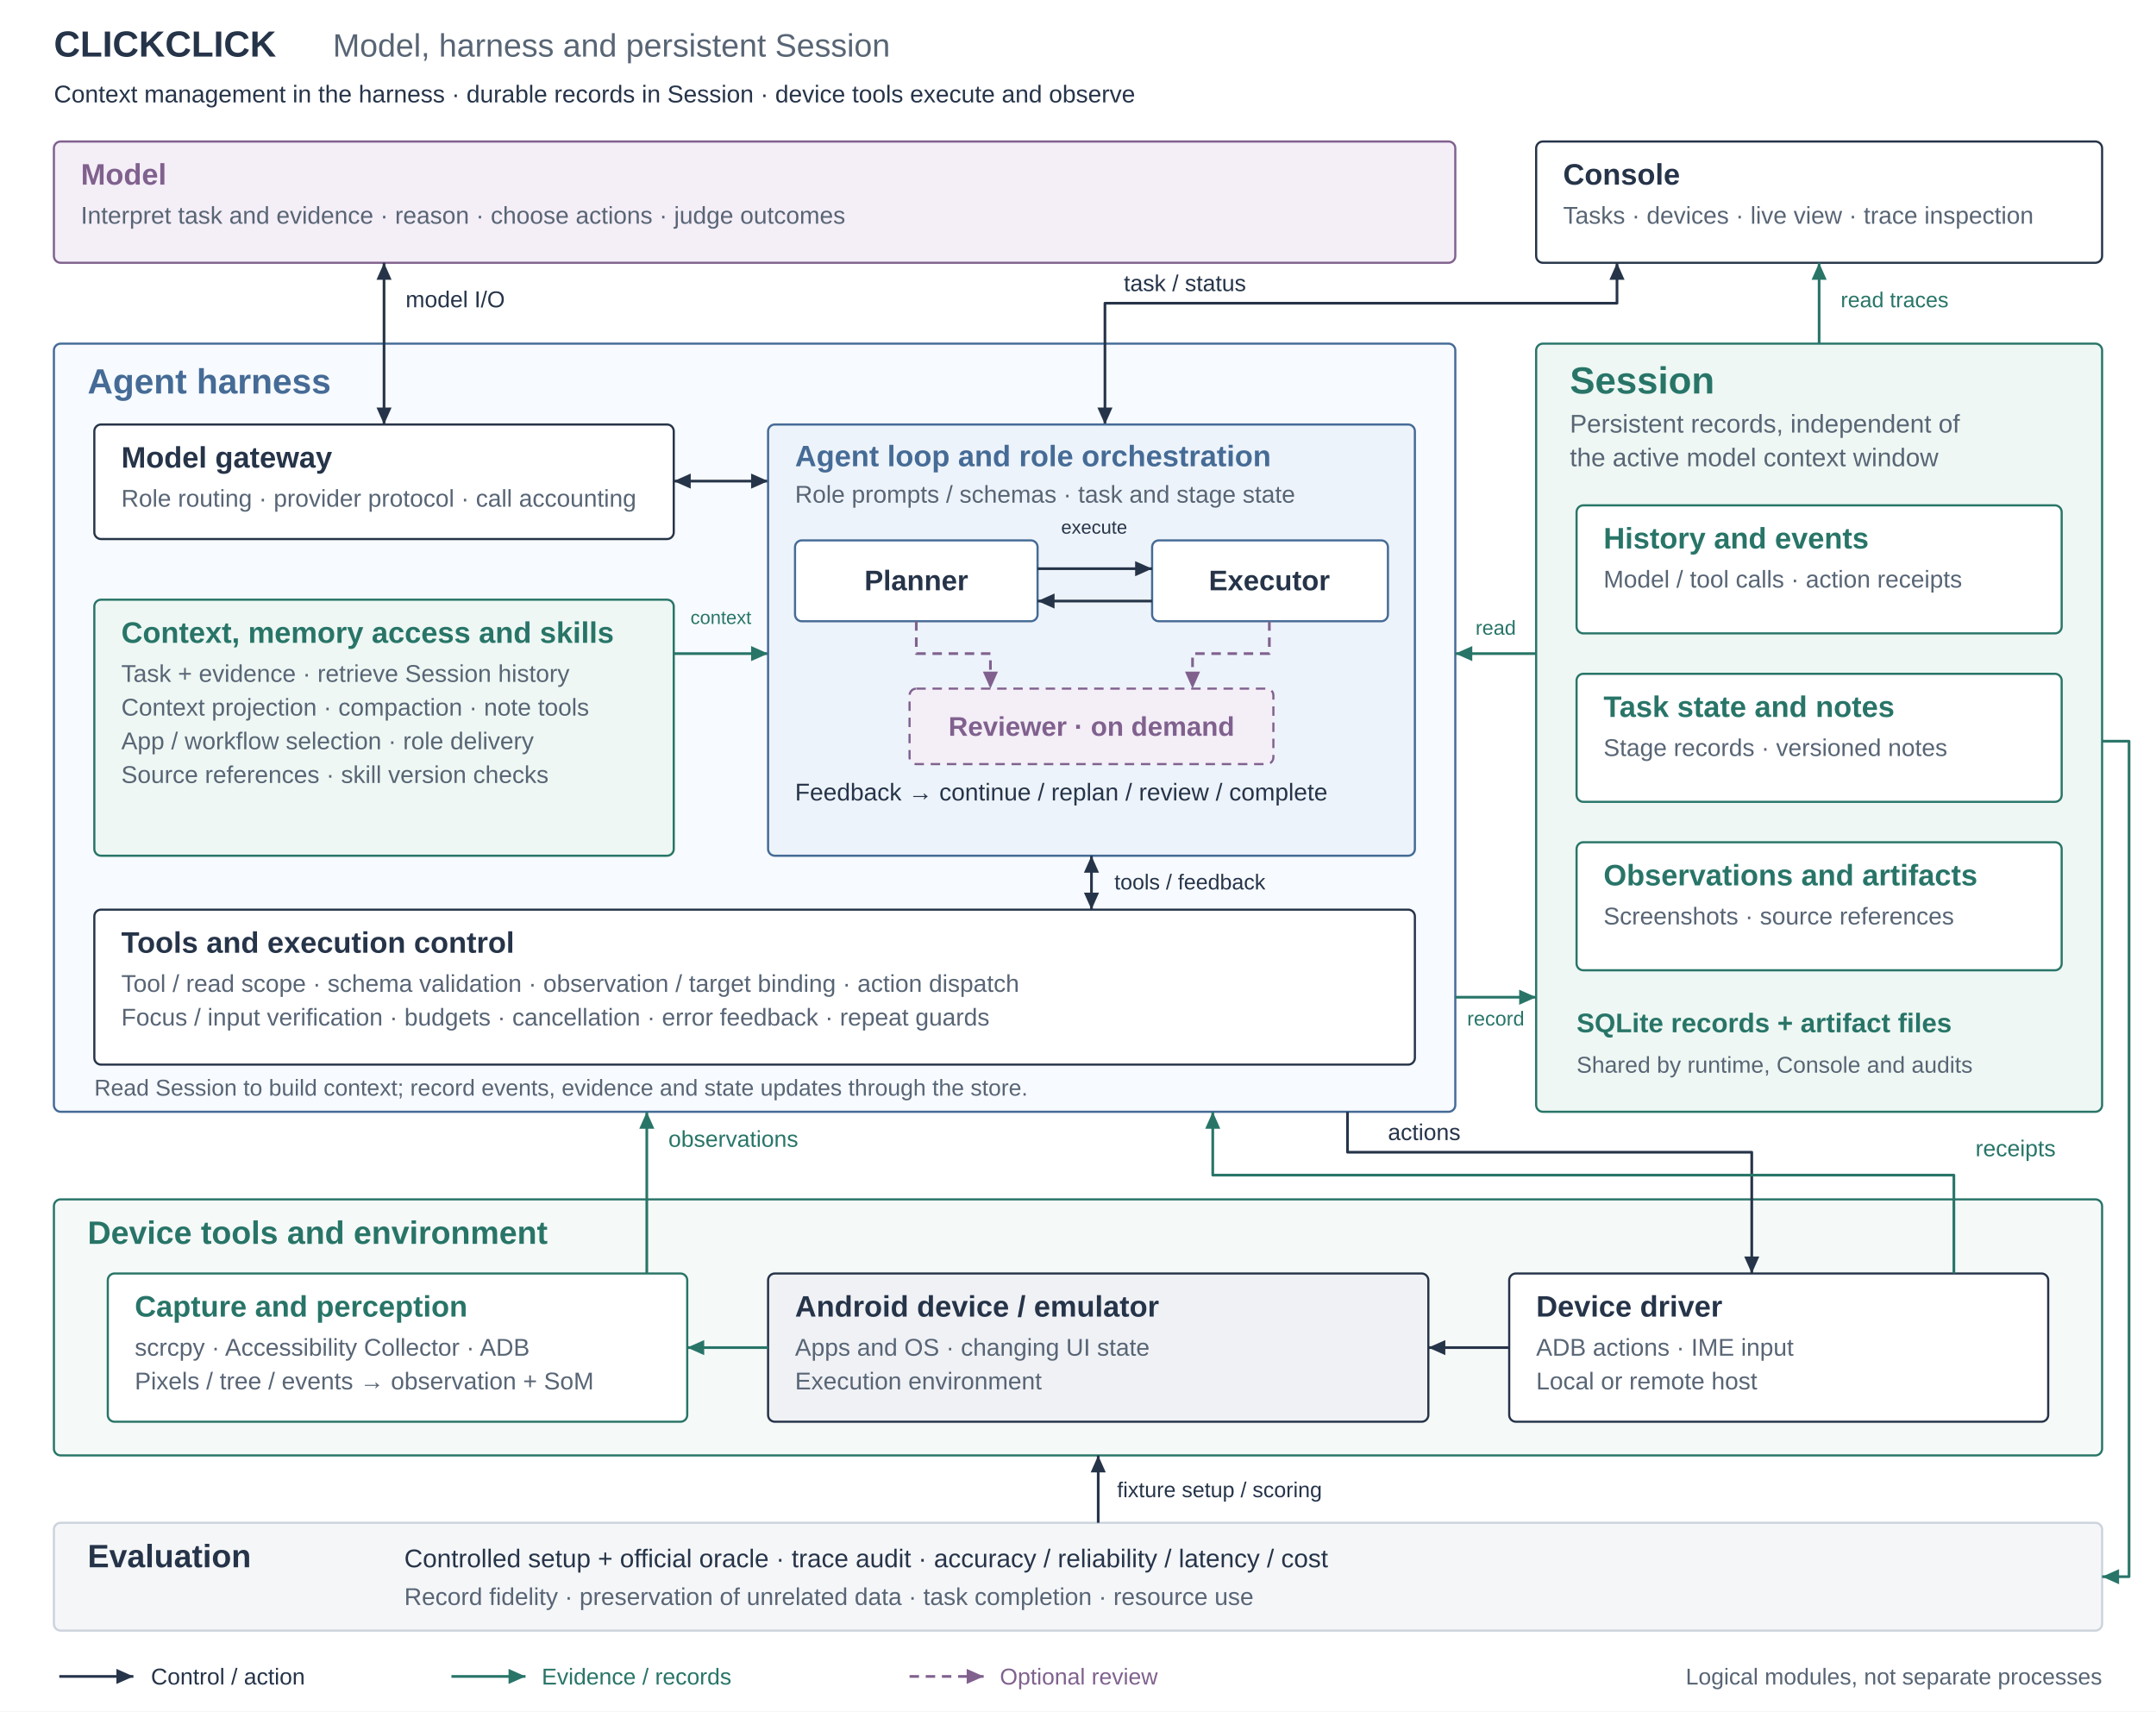
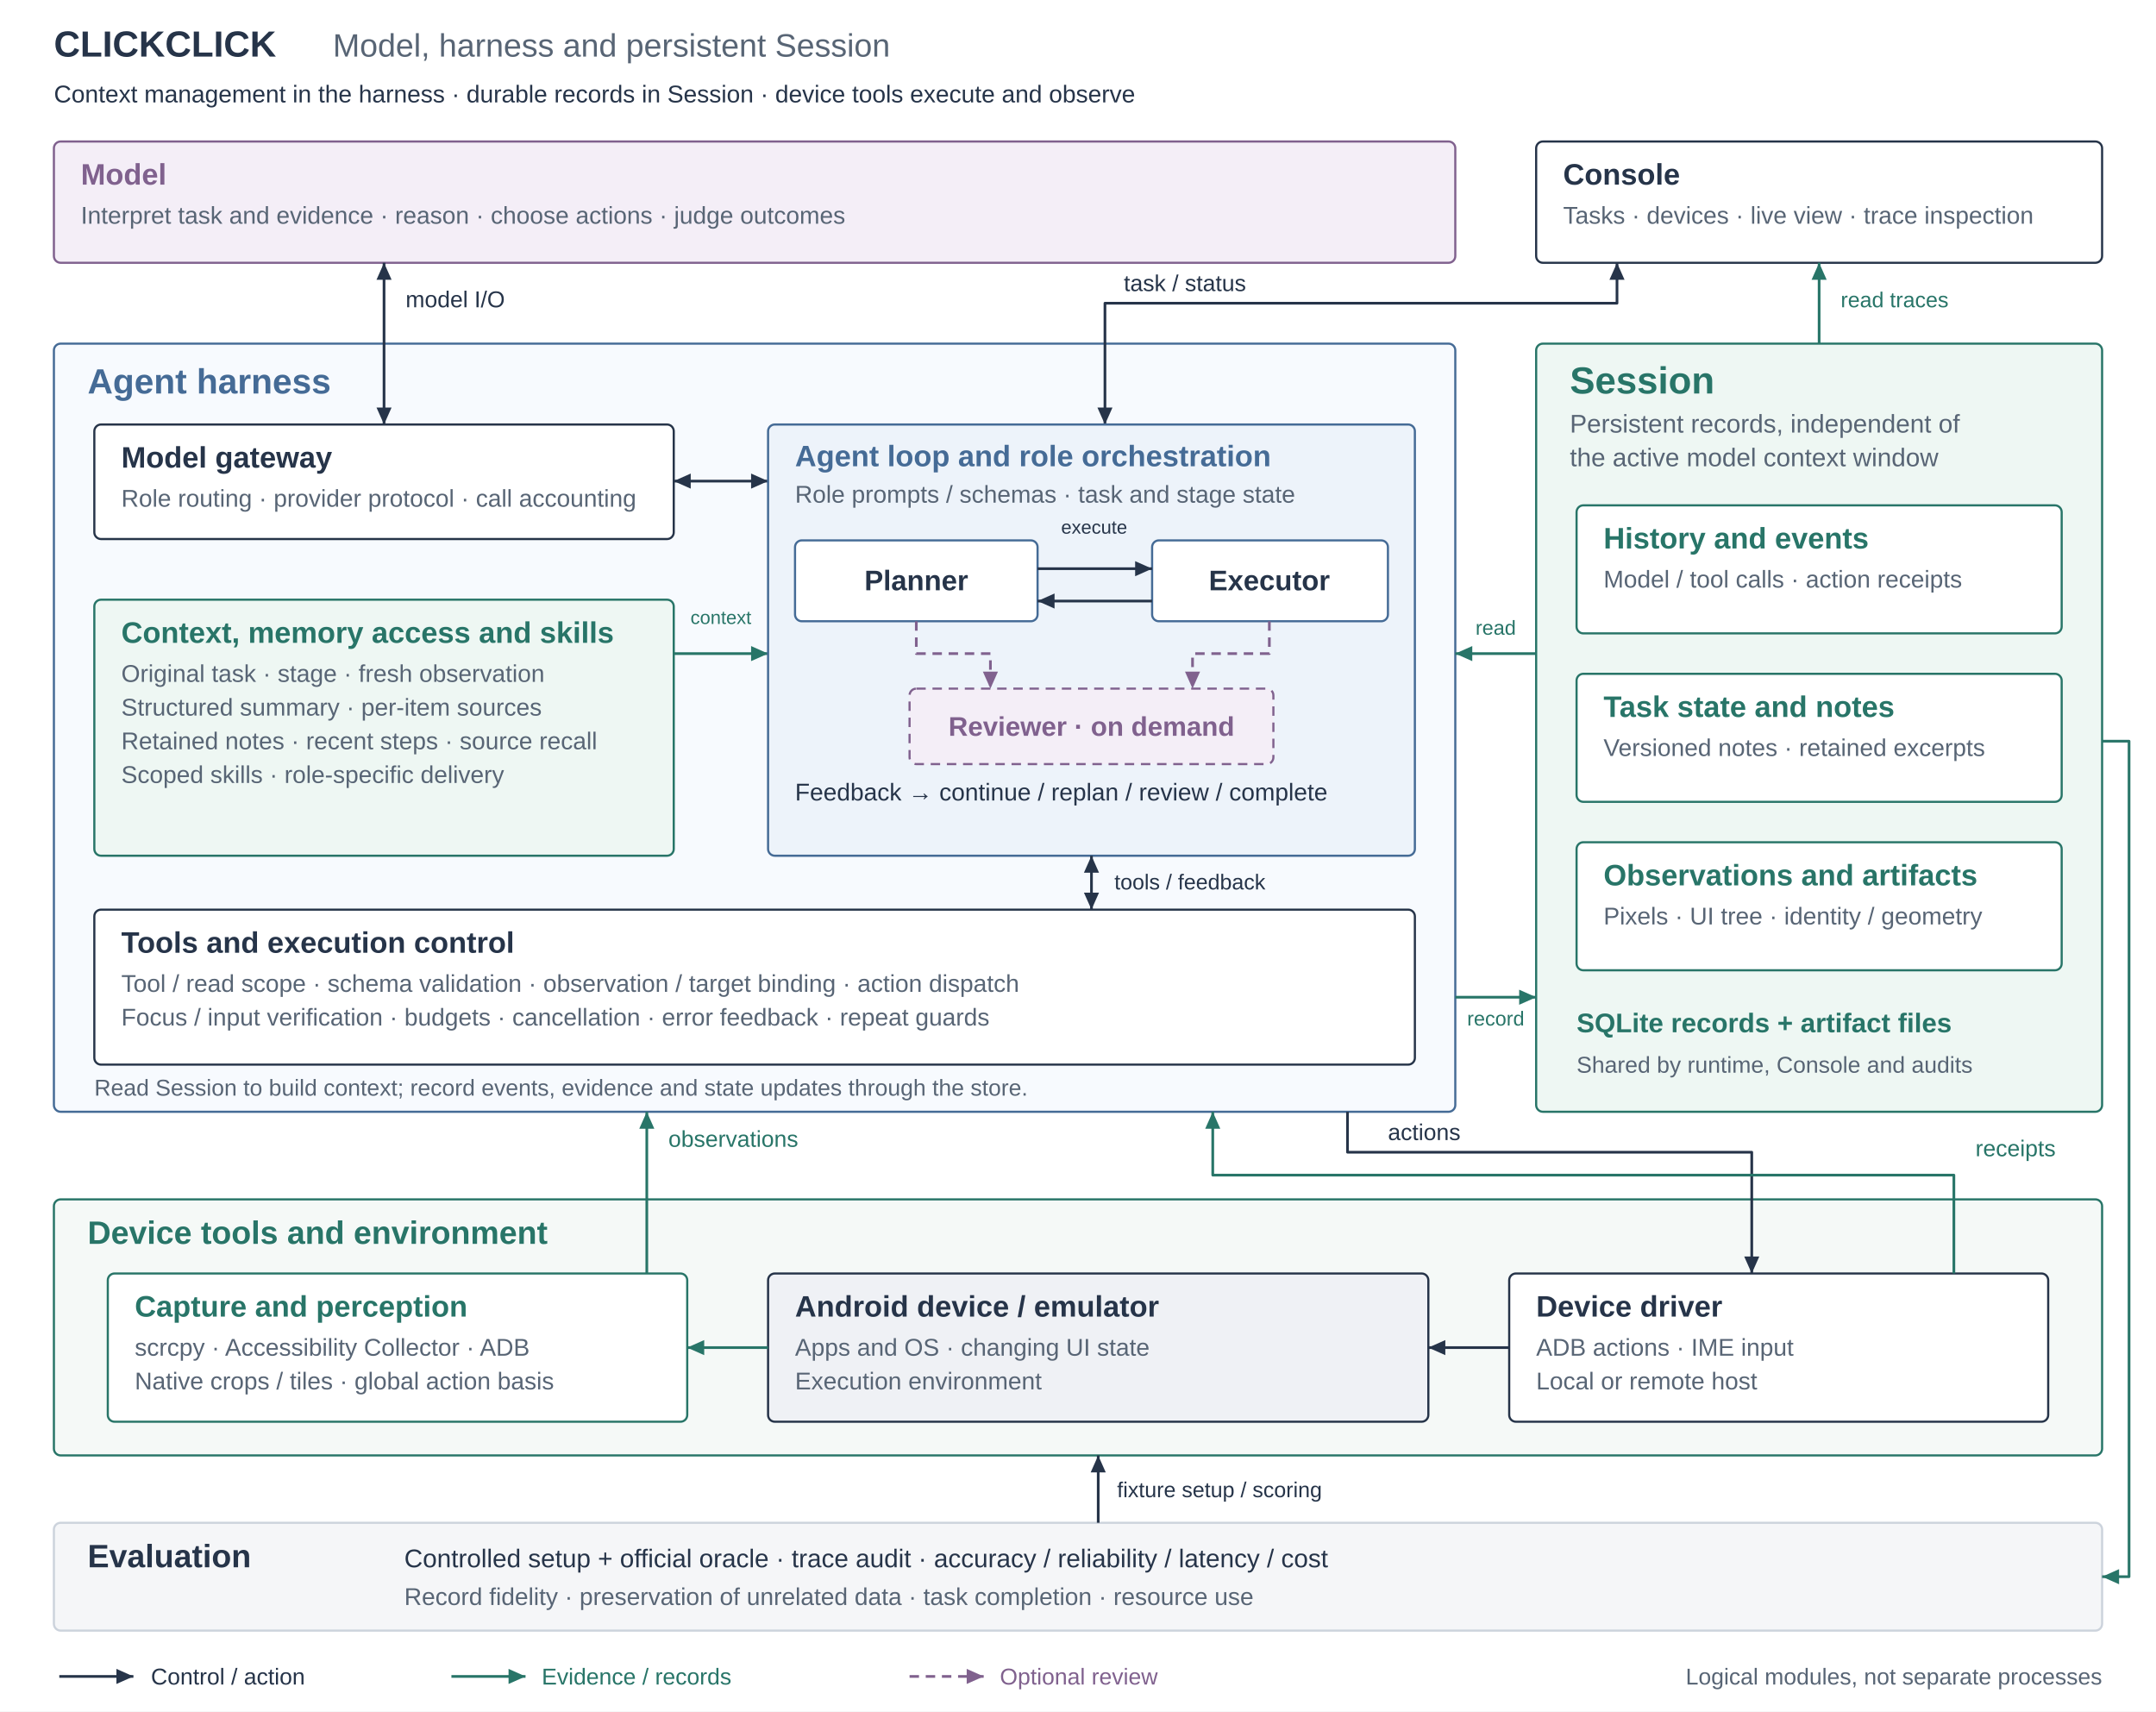
<svg xmlns="http://www.w3.org/2000/svg" width="1600" height="1270" viewBox="0 0 1600 1270" role="img" aria-labelledby="title description">
  <defs>
    <marker id="control" viewBox="0 0 10 10" refX="9" refY="5" markerWidth="7" markerHeight="7" orient="auto-start-reverse">
      <path d="M 0 1 L 9 5 L 0 9 Z" fill="#263449" />
    </marker>
    <marker id="evidence" viewBox="0 0 10 10" refX="9" refY="5" markerWidth="7" markerHeight="7" orient="auto-start-reverse">
      <path d="M 0 1 L 9 5 L 0 9 Z" fill="#287568" />
    </marker>
    <marker id="review" viewBox="0 0 10 10" refX="9" refY="5" markerWidth="7" markerHeight="7" orient="auto-start-reverse">
      <path d="M 0 1 L 9 5 L 0 9 Z" fill="#80618E" />
    </marker>
  </defs>
  <rect width="1600" height="1270" fill="white" />
  <text x="40" y="42" font-family="Arial, Helvetica, sans-serif" font-size="27" font-weight="700" fill="#263449" text-anchor="start">
    <tspan x="40" dy="0">CLICKCLICK</tspan>
  </text>
  <text x="247" y="42" font-family="Arial, Helvetica, sans-serif" font-size="24" font-weight="400" fill="#586575" text-anchor="start">
    <tspan x="247" dy="0">Model, harness and persistent Session</tspan>
  </text>
  <text x="40" y="76" font-family="Arial, Helvetica, sans-serif" font-size="18" font-weight="400" fill="#263449" text-anchor="start">
    <tspan x="40" dy="0">Context management in the harness  ·  durable records in Session  ·  device tools execute and observe</tspan>
  </text>
  <rect x="40" y="105" width="1040" height="90" rx="5" fill="#F4EEF7" stroke="#80618E" stroke-width="1.6" />
  <text x="60" y="137" font-family="Arial, Helvetica, sans-serif" font-size="22" font-weight="700" fill="#80618E" text-anchor="start">
    <tspan x="60" dy="0">Model</tspan>
  </text>
  <text x="60" y="166" font-family="Arial, Helvetica, sans-serif" font-size="18" font-weight="400" fill="#586575" text-anchor="start">
    <tspan x="60" dy="0">Interpret task and evidence · reason · choose actions · judge outcomes</tspan>
  </text>
  <rect x="1140" y="105" width="420" height="90" rx="5" fill="white" stroke="#263449" stroke-width="1.6" />
  <text x="1160" y="137" font-family="Arial, Helvetica, sans-serif" font-size="22" font-weight="700" fill="#263449" text-anchor="start">
    <tspan x="1160" dy="0">Console</tspan>
  </text>
  <text x="1160" y="166" font-family="Arial, Helvetica, sans-serif" font-size="18" font-weight="400" fill="#586575" text-anchor="start">
    <tspan x="1160" dy="0">Tasks · devices · live view · trace inspection</tspan>
  </text>
  <rect x="40" y="255" width="1040" height="570" rx="5" fill="#F7FAFE" stroke="#456B96" stroke-width="1.6" />
  <text x="65" y="292" font-family="Arial, Helvetica, sans-serif" font-size="26" font-weight="700" fill="#456B96" text-anchor="start">
    <tspan x="65" dy="0">Agent harness</tspan>
  </text>
  <path d="M 285 195 V 315" fill="none" stroke="#263449" stroke-width="2" stroke-linejoin="round" marker-end="url(#control)" marker-start="url(#control)" />
  <text x="301" y="228" font-family="Arial, Helvetica, sans-serif" font-size="17" font-weight="400" fill="#263449" text-anchor="start">
    <tspan x="301" dy="0">model I/O</tspan>
  </text>
  <path d="M 1200 195 V 225 H 820 V 315" fill="none" stroke="#263449" stroke-width="2" stroke-linejoin="round" marker-end="url(#control)" marker-start="url(#control)" />
  <text x="834" y="216" font-family="Arial, Helvetica, sans-serif" font-size="17" font-weight="400" fill="#263449" text-anchor="start">
    <tspan x="834" dy="0">task / status</tspan>
  </text>
  <rect x="70" y="315" width="430" height="85" rx="5" fill="white" stroke="#263449" stroke-width="1.6" />
  <text x="90" y="347" font-family="Arial, Helvetica, sans-serif" font-size="22" font-weight="700" fill="#263449" text-anchor="start">
    <tspan x="90" dy="0">Model gateway</tspan>
  </text>
  <text x="90" y="376" font-family="Arial, Helvetica, sans-serif" font-size="18" font-weight="400" fill="#586575" text-anchor="start">
    <tspan x="90" dy="0">Role routing · provider protocol · call accounting</tspan>
  </text>
  <path d="M 500 357 H 570" fill="none" stroke="#263449" stroke-width="2" stroke-linejoin="round" marker-end="url(#control)" marker-start="url(#control)" />
  <rect x="70" y="445" width="430" height="190" rx="5" fill="#EEF7F3" stroke="#287568" stroke-width="1.6" />
  <text x="90" y="477" font-family="Arial, Helvetica, sans-serif" font-size="22" font-weight="700" fill="#287568" text-anchor="start">
    <tspan x="90" dy="0">Context, memory access and skills</tspan>
  </text>
  <text x="90" y="506" font-family="Arial, Helvetica, sans-serif" font-size="18" font-weight="400" fill="#586575" text-anchor="start">
-     <tspan x="90" dy="0">Task + evidence · retrieve Session history</tspan>
-     <tspan x="90" dy="25">Context projection · compaction · note tools</tspan>
-     <tspan x="90" dy="25">App / workflow selection · role delivery</tspan>
-     <tspan x="90" dy="25">Source references · skill version checks</tspan>
+     <tspan x="90" dy="0">Original task · stage · fresh observation</tspan>
+     <tspan x="90" dy="25">Structured summary · per-item sources</tspan>
+     <tspan x="90" dy="25">Retained notes · recent steps · source recall</tspan>
+     <tspan x="90" dy="25">Scoped skills · role-specific delivery</tspan>
  </text>
  <path d="M 500 485 H 570" fill="none" stroke="#287568" stroke-width="2" stroke-linejoin="round" marker-end="url(#evidence)" />
  <text x="535" y="463" font-family="Arial, Helvetica, sans-serif" font-size="14" font-weight="400" fill="#287568" text-anchor="middle">
    <tspan x="535" dy="0">context</tspan>
  </text>
  <rect x="570" y="315" width="480" height="320" rx="5" fill="#EDF3FA" stroke="#456B96" stroke-width="1.6" />
  <text x="590" y="346" font-family="Arial, Helvetica, sans-serif" font-size="22" font-weight="700" fill="#456B96" text-anchor="start">
    <tspan x="590" dy="0">Agent loop and role orchestration</tspan>
  </text>
  <text x="590" y="373" font-family="Arial, Helvetica, sans-serif" font-size="18" font-weight="400" fill="#586575" text-anchor="start">
    <tspan x="590" dy="0">Role prompts / schemas · task and stage state</tspan>
  </text>
  <rect x="590" y="401" width="180" height="60" rx="5" fill="white" stroke="#456B96" stroke-width="1.6" />
  <text x="680" y="438" font-family="Arial, Helvetica, sans-serif" font-size="21" font-weight="700" fill="#263449" text-anchor="middle">
    <tspan x="680" dy="0">Planner</tspan>
  </text>
  <rect x="855" y="401" width="175" height="60" rx="5" fill="white" stroke="#456B96" stroke-width="1.6" />
  <text x="942" y="438" font-family="Arial, Helvetica, sans-serif" font-size="21" font-weight="700" fill="#263449" text-anchor="middle">
    <tspan x="942" dy="0">Executor</tspan>
  </text>
  <path d="M 770 422 H 855" fill="none" stroke="#263449" stroke-width="2" stroke-linejoin="round" marker-end="url(#control)" />
  <path d="M 855 446 H 770" fill="none" stroke="#263449" stroke-width="2" stroke-linejoin="round" marker-end="url(#control)" />
  <text x="812" y="396" font-family="Arial, Helvetica, sans-serif" font-size="14" font-weight="400" fill="#263449" text-anchor="middle">
    <tspan x="812" dy="0">execute</tspan>
  </text>
  <rect x="675" y="511" width="270" height="56" rx="5" fill="#F4EEF7" stroke="#80618E" stroke-width="1.6" stroke-dasharray="7 5" />
  <text x="810" y="546" font-family="Arial, Helvetica, sans-serif" font-size="20" font-weight="700" fill="#80618E" text-anchor="middle">
    <tspan x="810" dy="0">Reviewer · on demand</tspan>
  </text>
  <path d="M 680 461 V 485 H 735 V 511" fill="none" stroke="#80618E" stroke-width="2" stroke-linejoin="round" marker-end="url(#review)" stroke-dasharray="7 5" />
  <path d="M 942 461 V 485 H 885 V 511" fill="none" stroke="#80618E" stroke-width="2" stroke-linejoin="round" marker-end="url(#review)" stroke-dasharray="7 5" />
  <text x="590" y="594" font-family="Arial, Helvetica, sans-serif" font-size="18" font-weight="400" fill="#263449" text-anchor="start">
    <tspan x="590" dy="0">Feedback → continue / replan / review / complete</tspan>
  </text>
  <rect x="70" y="675" width="980" height="115" rx="5" fill="white" stroke="#263449" stroke-width="1.6" />
  <text x="90" y="707" font-family="Arial, Helvetica, sans-serif" font-size="22" font-weight="700" fill="#263449" text-anchor="start">
    <tspan x="90" dy="0">Tools and execution control</tspan>
  </text>
  <text x="90" y="736" font-family="Arial, Helvetica, sans-serif" font-size="18" font-weight="400" fill="#586575" text-anchor="start">
    <tspan x="90" dy="0">Tool / read scope · schema validation · observation / target binding · action dispatch</tspan>
    <tspan x="90" dy="25">Focus / input verification · budgets · cancellation · error feedback · repeat guards</tspan>
  </text>
  <path d="M 810 635 V 675" fill="none" stroke="#263449" stroke-width="2" stroke-linejoin="round" marker-end="url(#control)" marker-start="url(#control)" />
  <text x="827" y="660" font-family="Arial, Helvetica, sans-serif" font-size="16" font-weight="400" fill="#263449" text-anchor="start">
    <tspan x="827" dy="0">tools / feedback</tspan>
  </text>
  <text x="70" y="813" font-family="Arial, Helvetica, sans-serif" font-size="17" font-weight="400" fill="#586575" text-anchor="start">
    <tspan x="70" dy="0">Read Session to build context; record events, evidence and state updates through the store.</tspan>
  </text>
  <rect x="1140" y="255" width="420" height="570" rx="5" fill="#EEF7F3" stroke="#287568" stroke-width="1.6" />
  <text x="1165" y="292" font-family="Arial, Helvetica, sans-serif" font-size="28" font-weight="700" fill="#287568" text-anchor="start">
    <tspan x="1165" dy="0">Session</tspan>
  </text>
  <text x="1165" y="321" font-family="Arial, Helvetica, sans-serif" font-size="19" font-weight="400" fill="#586575" text-anchor="start">
    <tspan x="1165" dy="0">Persistent records, independent of</tspan>
    <tspan x="1165" dy="25">the active model context window</tspan>
  </text>
  <rect x="1170" y="375" width="360" height="95" rx="5" fill="white" stroke="#287568" stroke-width="1.6" />
  <text x="1190" y="407" font-family="Arial, Helvetica, sans-serif" font-size="22" font-weight="700" fill="#287568" text-anchor="start">
    <tspan x="1190" dy="0">History and events</tspan>
  </text>
  <text x="1190" y="436" font-family="Arial, Helvetica, sans-serif" font-size="18" font-weight="400" fill="#586575" text-anchor="start">
    <tspan x="1190" dy="0">Model / tool calls · action receipts</tspan>
  </text>
  <rect x="1170" y="500" width="360" height="95" rx="5" fill="white" stroke="#287568" stroke-width="1.6" />
  <text x="1190" y="532" font-family="Arial, Helvetica, sans-serif" font-size="22" font-weight="700" fill="#287568" text-anchor="start">
    <tspan x="1190" dy="0">Task state and notes</tspan>
  </text>
  <text x="1190" y="561" font-family="Arial, Helvetica, sans-serif" font-size="18" font-weight="400" fill="#586575" text-anchor="start">
-     <tspan x="1190" dy="0">Stage records · versioned notes</tspan>
+     <tspan x="1190" dy="0">Versioned notes · retained excerpts</tspan>
  </text>
  <rect x="1170" y="625" width="360" height="95" rx="5" fill="white" stroke="#287568" stroke-width="1.6" />
  <text x="1190" y="657" font-family="Arial, Helvetica, sans-serif" font-size="22" font-weight="700" fill="#287568" text-anchor="start">
    <tspan x="1190" dy="0">Observations and artifacts</tspan>
  </text>
  <text x="1190" y="686" font-family="Arial, Helvetica, sans-serif" font-size="18" font-weight="400" fill="#586575" text-anchor="start">
-     <tspan x="1190" dy="0">Screenshots · source references</tspan>
+     <tspan x="1190" dy="0">Pixels · UI tree · identity / geometry</tspan>
  </text>
  <text x="1170" y="766" font-family="Arial, Helvetica, sans-serif" font-size="20" font-weight="700" fill="#287568" text-anchor="start">
    <tspan x="1170" dy="0">SQLite records + artifact files</tspan>
  </text>
  <text x="1170" y="796" font-family="Arial, Helvetica, sans-serif" font-size="17" font-weight="400" fill="#586575" text-anchor="start">
    <tspan x="1170" dy="0">Shared by runtime, Console and audits</tspan>
  </text>
  <path d="M 1140 485 H 1080" fill="none" stroke="#287568" stroke-width="2" stroke-linejoin="round" marker-end="url(#evidence)" />
  <text x="1110" y="471" font-family="Arial, Helvetica, sans-serif" font-size="15" font-weight="400" fill="#287568" text-anchor="middle">
    <tspan x="1110" dy="0">read</tspan>
  </text>
  <path d="M 1080 740 H 1140" fill="none" stroke="#287568" stroke-width="2" stroke-linejoin="round" marker-end="url(#evidence)" />
  <text x="1110" y="761" font-family="Arial, Helvetica, sans-serif" font-size="15" font-weight="400" fill="#287568" text-anchor="middle">
    <tspan x="1110" dy="0">record</tspan>
  </text>
  <path d="M 1350 255 V 195" fill="none" stroke="#287568" stroke-width="2" stroke-linejoin="round" marker-end="url(#evidence)" />
  <text x="1366" y="228" font-family="Arial, Helvetica, sans-serif" font-size="16" font-weight="400" fill="#287568" text-anchor="start">
    <tspan x="1366" dy="0">read traces</tspan>
  </text>
  <rect x="40" y="890" width="1520" height="190" rx="5" fill="#F5F9F7" stroke="#287568" stroke-width="1.6" />
  <text x="65" y="923" font-family="Arial, Helvetica, sans-serif" font-size="24" font-weight="700" fill="#287568" text-anchor="start">
    <tspan x="65" dy="0">Device tools and environment</tspan>
  </text>
  <rect x="80" y="945" width="430" height="110" rx="5" fill="white" stroke="#287568" stroke-width="1.6" />
  <text x="100" y="977" font-family="Arial, Helvetica, sans-serif" font-size="22" font-weight="700" fill="#287568" text-anchor="start">
    <tspan x="100" dy="0">Capture and perception</tspan>
  </text>
  <text x="100" y="1006" font-family="Arial, Helvetica, sans-serif" font-size="18" font-weight="400" fill="#586575" text-anchor="start">
    <tspan x="100" dy="0">scrcpy · Accessibility Collector · ADB</tspan>
-     <tspan x="100" dy="25">Pixels / tree / events → observation + SoM</tspan>
+     <tspan x="100" dy="25">Native crops / tiles · global action basis</tspan>
  </text>
  <rect x="570" y="945" width="490" height="110" rx="5" fill="#EFF1F5" stroke="#263449" stroke-width="1.6" />
  <text x="590" y="977" font-family="Arial, Helvetica, sans-serif" font-size="22" font-weight="700" fill="#263449" text-anchor="start">
    <tspan x="590" dy="0">Android device / emulator</tspan>
  </text>
  <text x="590" y="1006" font-family="Arial, Helvetica, sans-serif" font-size="18" font-weight="400" fill="#586575" text-anchor="start">
    <tspan x="590" dy="0">Apps and OS · changing UI state</tspan>
    <tspan x="590" dy="25">Execution environment</tspan>
  </text>
  <rect x="1120" y="945" width="400" height="110" rx="5" fill="white" stroke="#263449" stroke-width="1.6" />
  <text x="1140" y="977" font-family="Arial, Helvetica, sans-serif" font-size="22" font-weight="700" fill="#263449" text-anchor="start">
    <tspan x="1140" dy="0">Device driver</tspan>
  </text>
  <text x="1140" y="1006" font-family="Arial, Helvetica, sans-serif" font-size="18" font-weight="400" fill="#586575" text-anchor="start">
    <tspan x="1140" dy="0">ADB actions · IME input</tspan>
    <tspan x="1140" dy="25">Local or remote host</tspan>
  </text>
  <path d="M 570 1000 H 510" fill="none" stroke="#287568" stroke-width="2" stroke-linejoin="round" marker-end="url(#evidence)" />
  <path d="M 1120 1000 H 1060" fill="none" stroke="#263449" stroke-width="2" stroke-linejoin="round" marker-end="url(#control)" />
  <path d="M 480 945 V 825" fill="none" stroke="#287568" stroke-width="2" stroke-linejoin="round" marker-end="url(#evidence)" />
  <text x="496" y="851" font-family="Arial, Helvetica, sans-serif" font-size="17" font-weight="400" fill="#287568" text-anchor="start">
    <tspan x="496" dy="0">observations</tspan>
  </text>
  <path d="M 1000 825 V 855 H 1300 V 945" fill="none" stroke="#263449" stroke-width="2" stroke-linejoin="round" marker-end="url(#control)" />
  <text x="1030" y="846" font-family="Arial, Helvetica, sans-serif" font-size="17" font-weight="400" fill="#263449" text-anchor="start">
    <tspan x="1030" dy="0">actions</tspan>
  </text>
  <path d="M 1450 945 V 872 H 900 V 825" fill="none" stroke="#287568" stroke-width="2" stroke-linejoin="round" marker-end="url(#evidence)" />
  <text x="1466" y="858" font-family="Arial, Helvetica, sans-serif" font-size="17" font-weight="400" fill="#287568" text-anchor="start">
    <tspan x="1466" dy="0">receipts</tspan>
  </text>
  <rect x="40" y="1130" width="1520" height="80" rx="5" fill="#F5F6F8" stroke="#CCD3DC" stroke-width="1.6" />
  <text x="65" y="1163" font-family="Arial, Helvetica, sans-serif" font-size="24" font-weight="700" fill="#263449" text-anchor="start">
    <tspan x="65" dy="0">Evaluation</tspan>
  </text>
  <text x="300" y="1163" font-family="Arial, Helvetica, sans-serif" font-size="19" font-weight="400" fill="#263449" text-anchor="start">
    <tspan x="300" dy="0">Controlled setup + official oracle · trace audit · accuracy / reliability / latency / cost</tspan>
  </text>
  <text x="300" y="1191" font-family="Arial, Helvetica, sans-serif" font-size="18" font-weight="400" fill="#586575" text-anchor="start">
    <tspan x="300" dy="0">Record fidelity · preservation of unrelated data · task completion · resource use</tspan>
  </text>
  <path d="M 1560 550 H 1580 V 1170 H 1560" fill="none" stroke="#287568" stroke-width="2" stroke-linejoin="round" marker-end="url(#evidence)" />
  <path d="M 815 1130 V 1080" fill="none" stroke="#263449" stroke-width="2" stroke-linejoin="round" marker-end="url(#control)" />
  <text x="829" y="1111" font-family="Arial, Helvetica, sans-serif" font-size="16" font-weight="400" fill="#263449" text-anchor="start">
    <tspan x="829" dy="0">fixture setup / scoring</tspan>
  </text>
  <path d="M 44 1244 H 99" fill="none" stroke="#263449" stroke-width="2" stroke-linejoin="round" marker-end="url(#control)" />
  <text x="112" y="1250" font-family="Arial, Helvetica, sans-serif" font-size="17" font-weight="400" fill="#263449" text-anchor="start">
    <tspan x="112" dy="0">Control / action</tspan>
  </text>
  <path d="M 335 1244 H 390" fill="none" stroke="#287568" stroke-width="2" stroke-linejoin="round" marker-end="url(#evidence)" />
  <text x="402" y="1250" font-family="Arial, Helvetica, sans-serif" font-size="17" font-weight="400" fill="#287568" text-anchor="start">
    <tspan x="402" dy="0">Evidence / records</tspan>
  </text>
  <path d="M 675 1244 H 730" fill="none" stroke="#80618E" stroke-width="2" stroke-linejoin="round" marker-end="url(#review)" stroke-dasharray="7 5" />
  <text x="742" y="1250" font-family="Arial, Helvetica, sans-serif" font-size="17" font-weight="400" fill="#80618E" text-anchor="start">
    <tspan x="742" dy="0">Optional review</tspan>
  </text>
  <text x="1560" y="1250" font-family="Arial, Helvetica, sans-serif" font-size="17" font-weight="400" fill="#586575" text-anchor="end">
    <tspan x="1560" dy="0">Logical modules, not separate processes</tspan>
  </text>
</svg>
